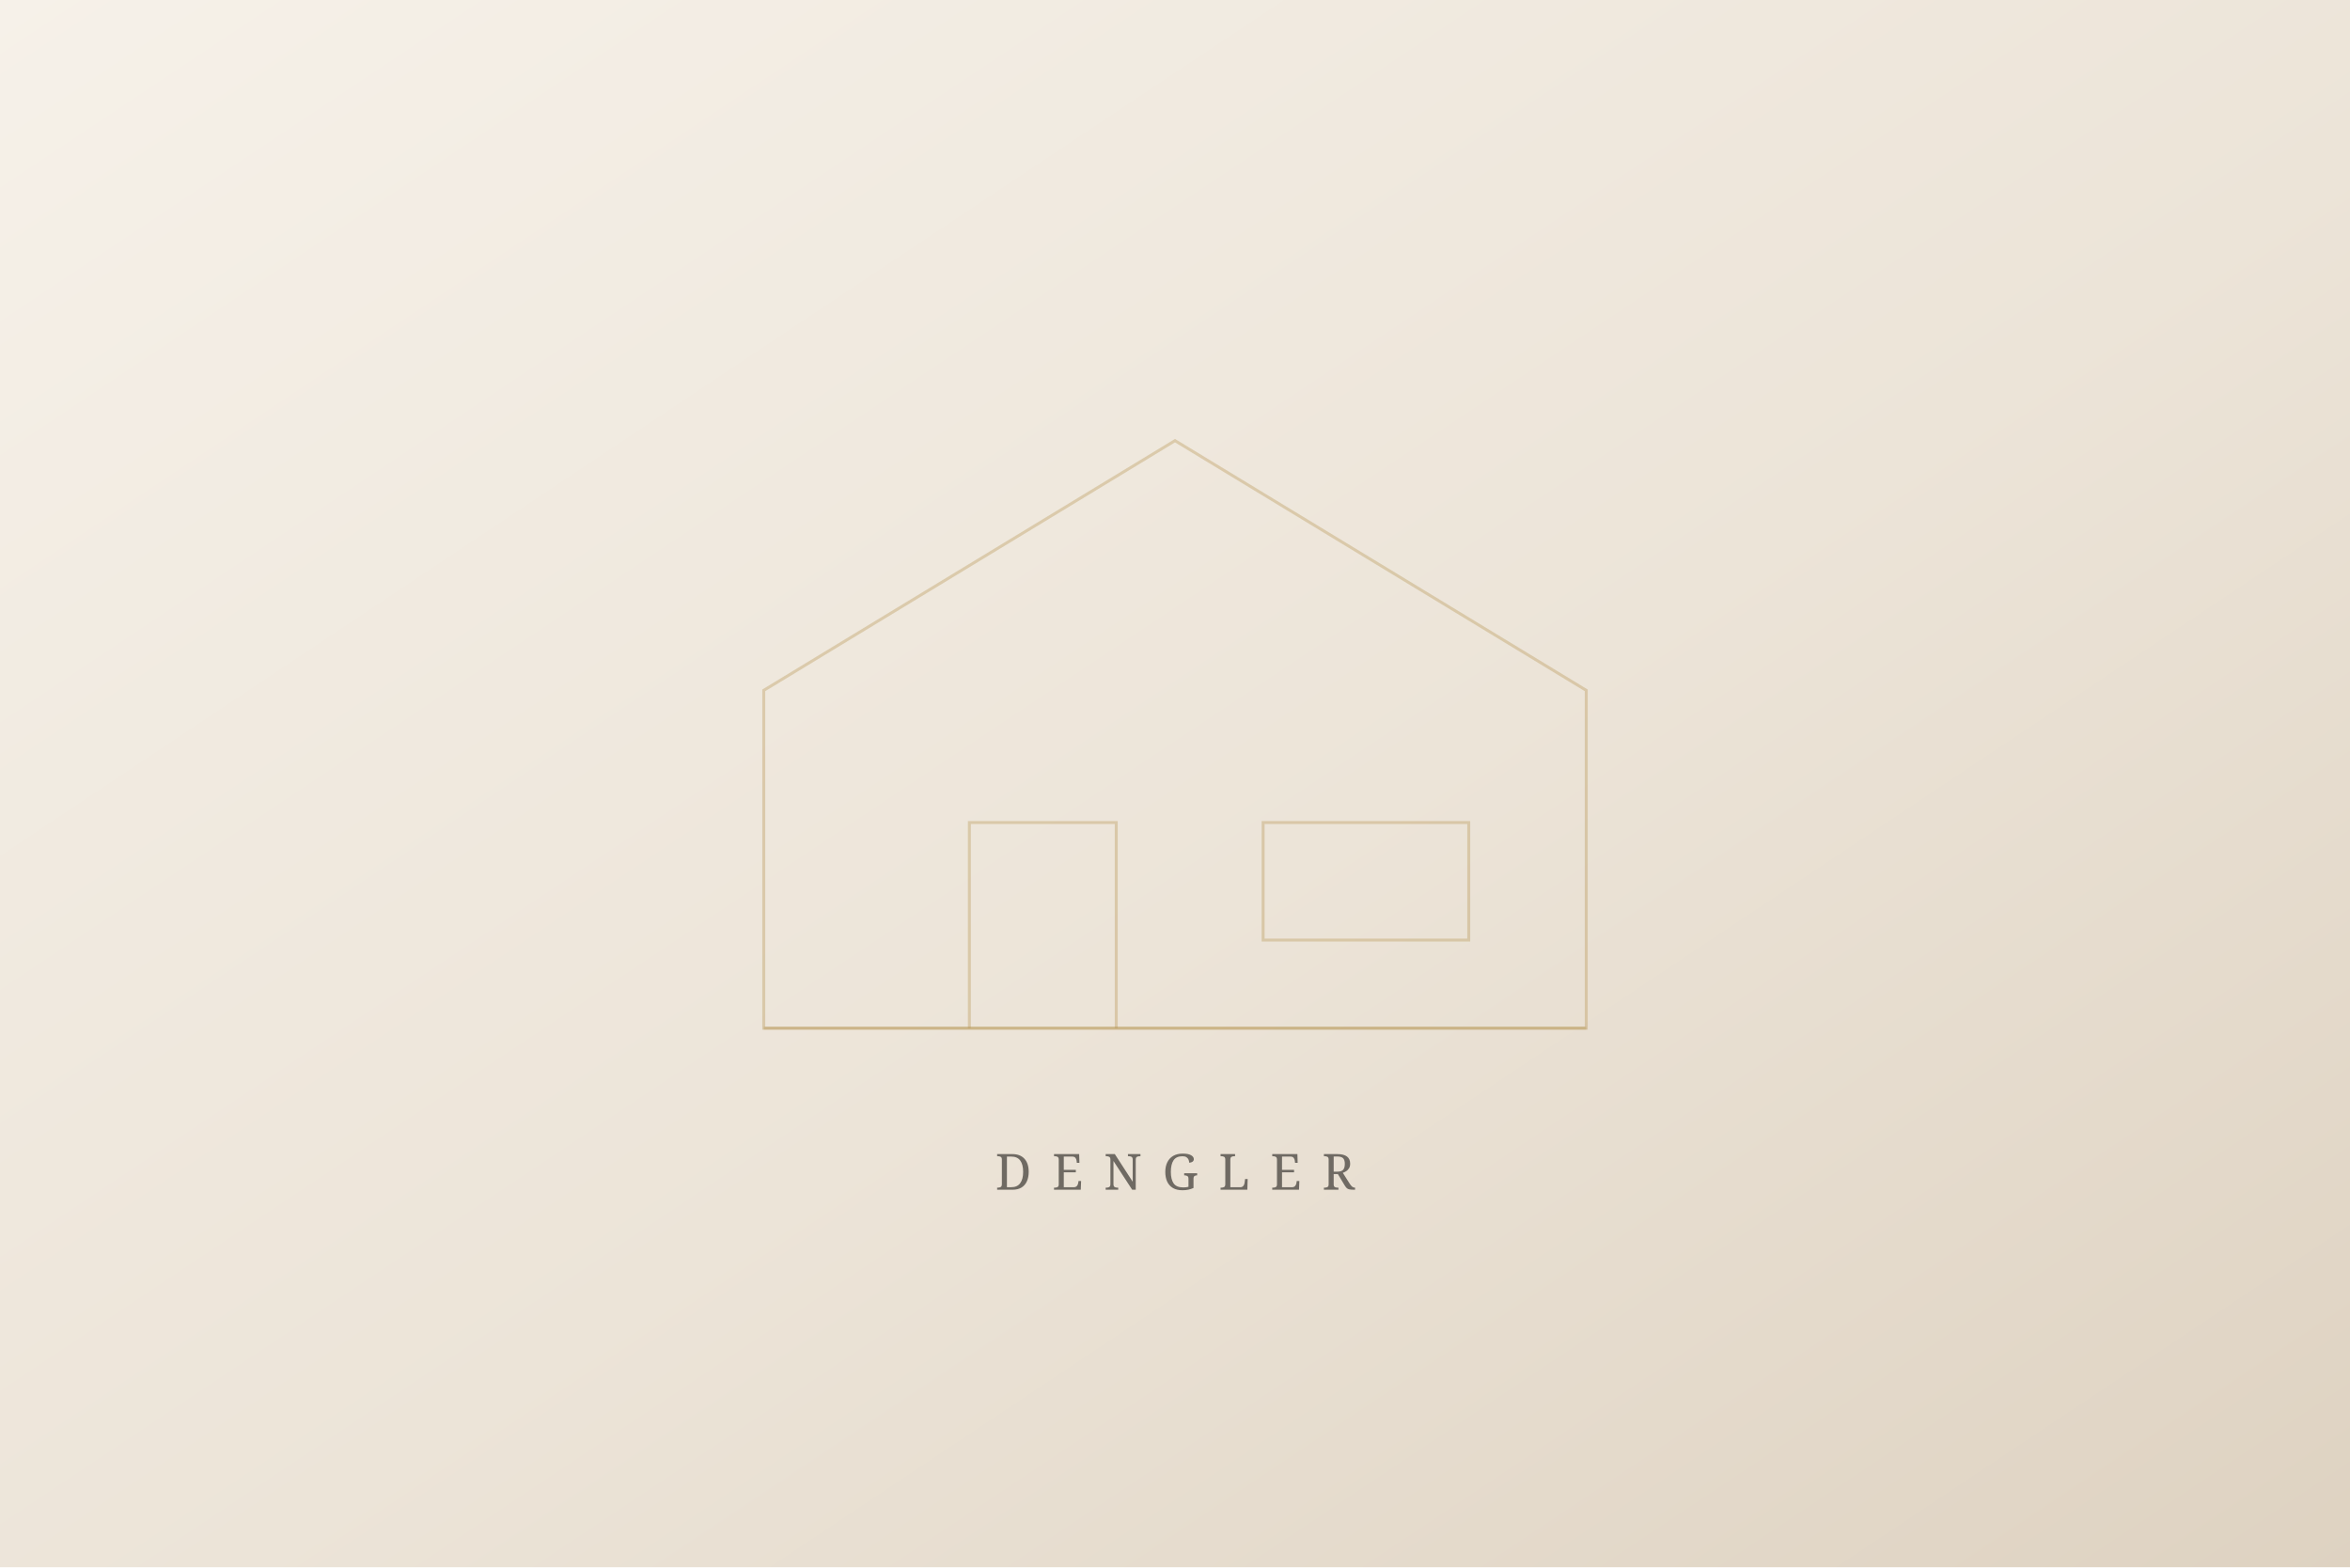
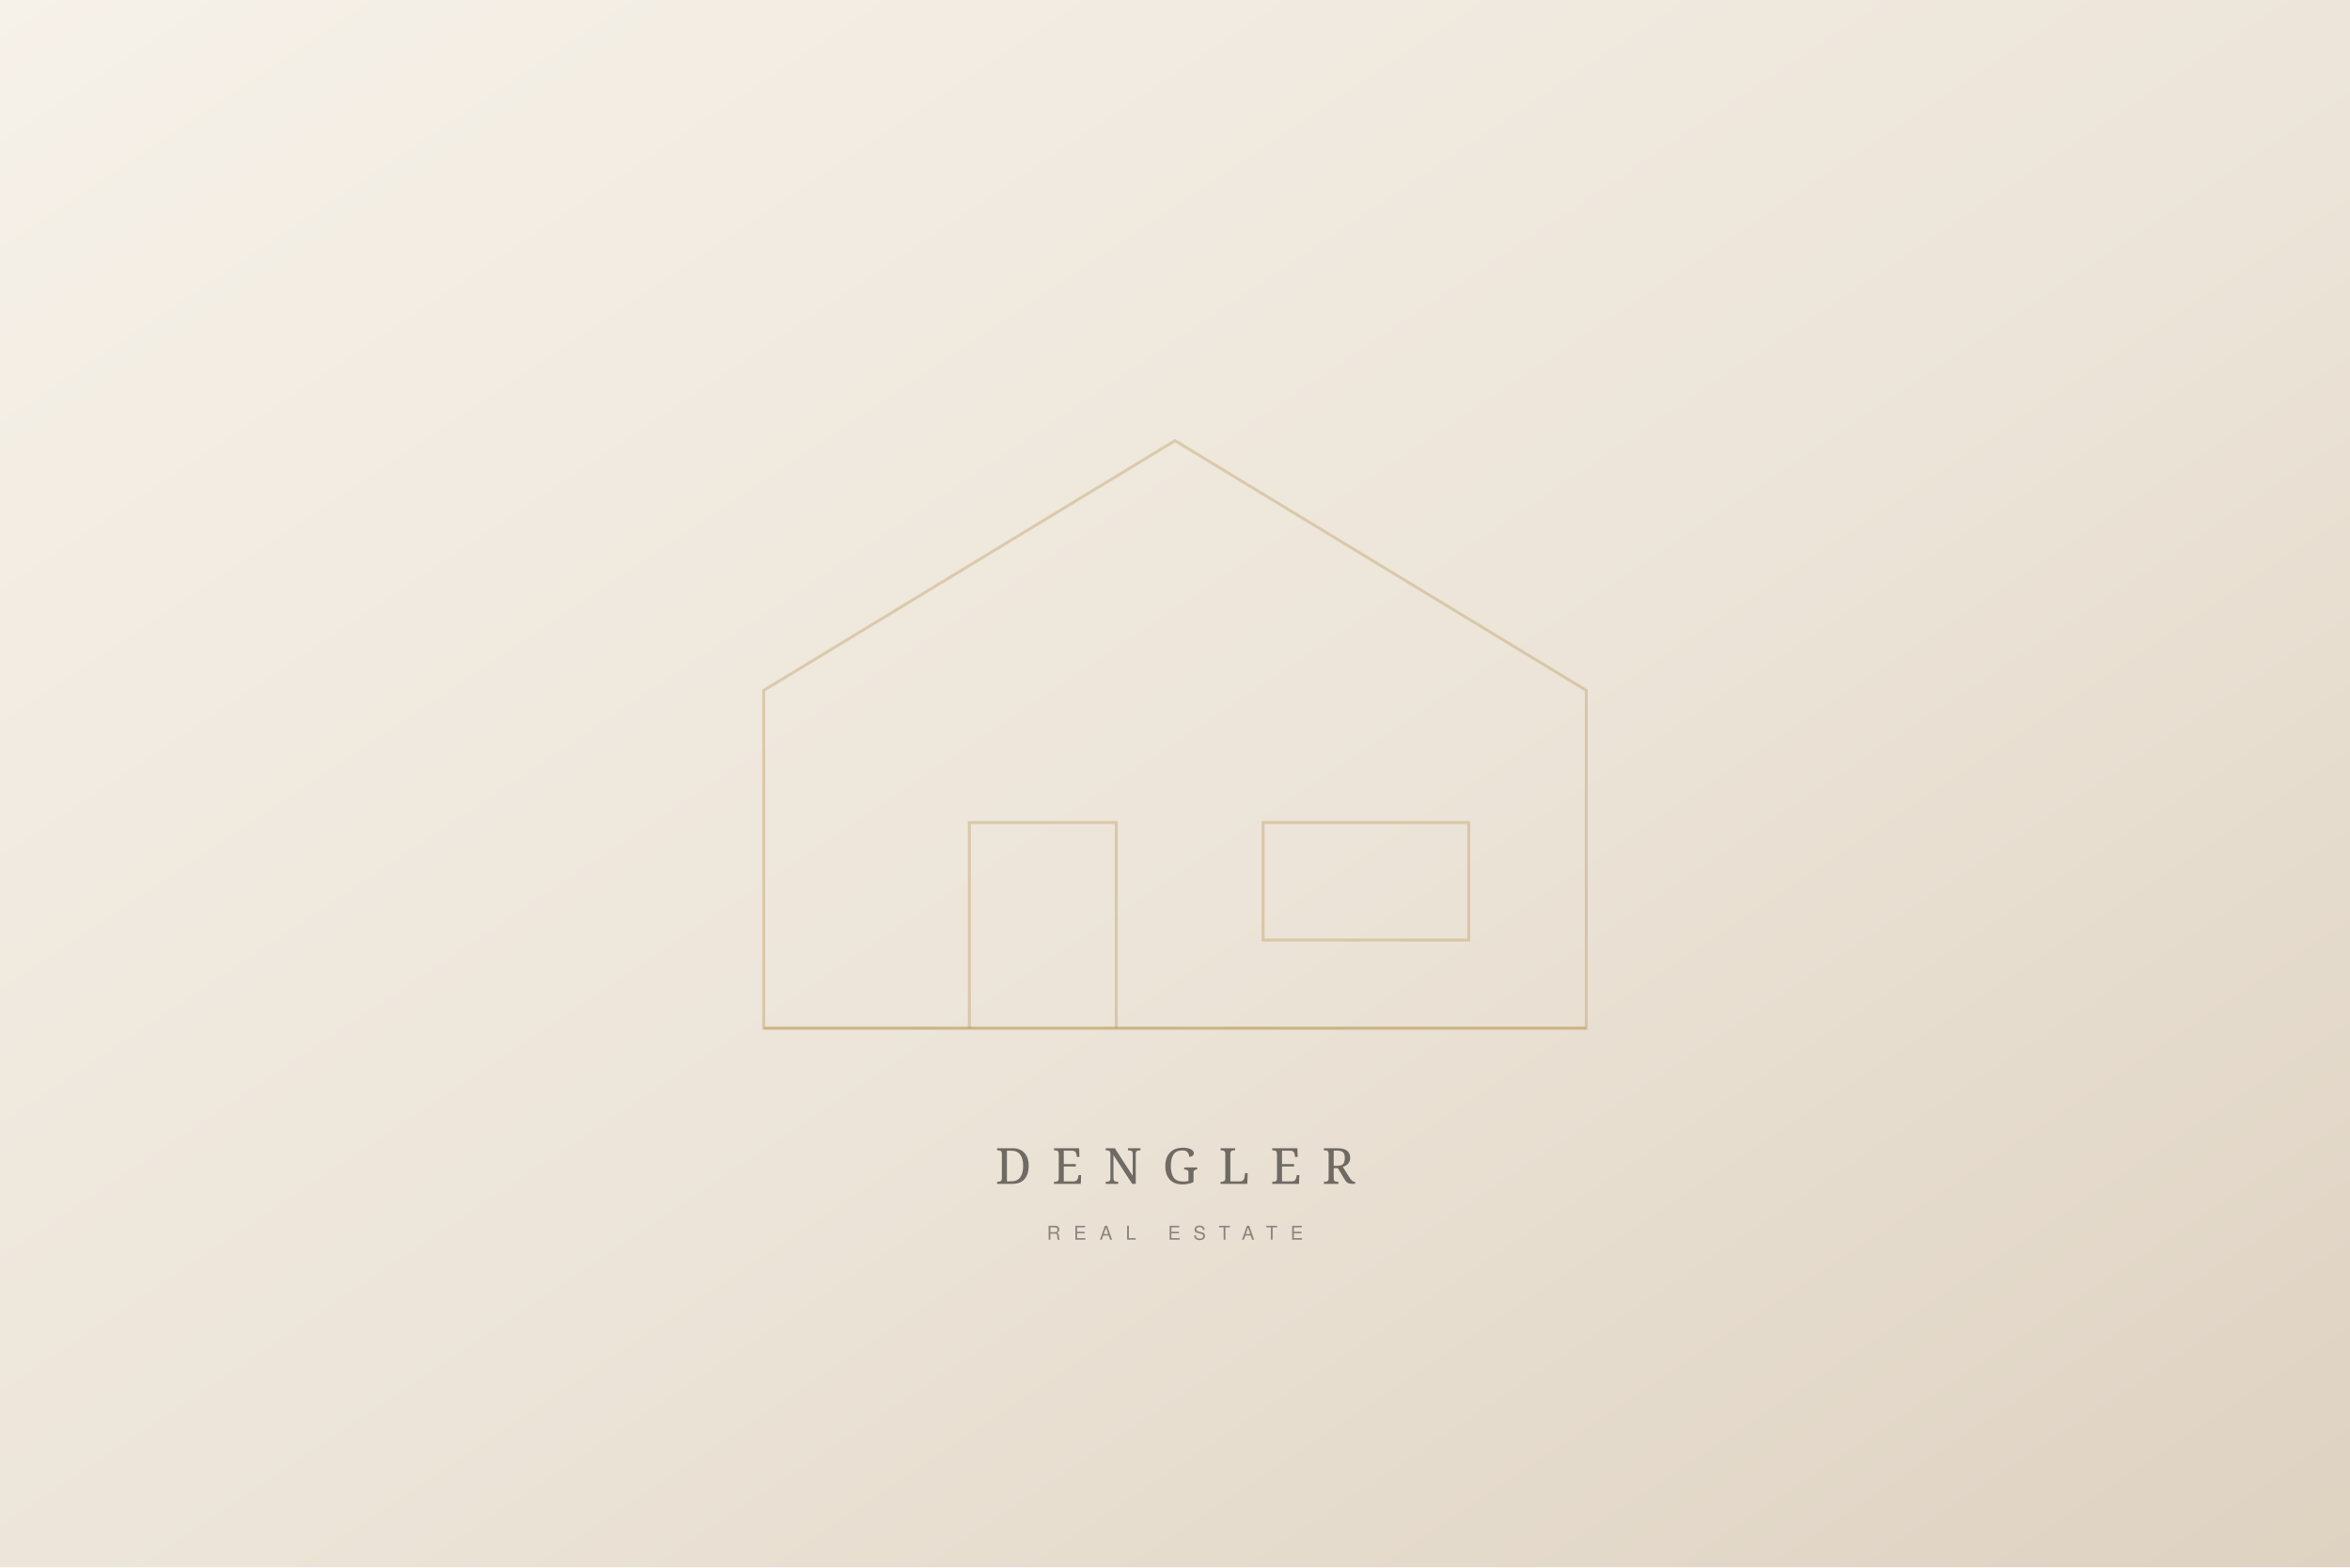
<svg xmlns="http://www.w3.org/2000/svg" viewBox="0 0 1600 1067" role="img" aria-label="Image unavailable">
  <defs>
    <linearGradient id="g" x1="0" y1="0" x2="1" y2="1">
      <stop offset="0%" stop-color="#f6f1e9" />
      <stop offset="55%" stop-color="#ece4d8" />
      <stop offset="100%" stop-color="#ded2c1" />
    </linearGradient>
  </defs>
  <rect width="1600" height="1067" fill="url(#g)" />
  <g fill="none" stroke="#b4924f" stroke-opacity="0.35" stroke-width="2">
    <path d="M520 700 L520 470 L800 300 L1080 470 L1080 700 Z" />
    <path d="M520 700 L1080 700" />
    <path d="M660 700 L660 560 L760 560 L760 700" />
    <path d="M860 560 L1000 560 L1000 640 L860 640 Z" />
  </g>
-   <text x="800" y="810" text-anchor="middle" font-family="Georgia, serif" font-size="34" letter-spacing="14" fill="#6f6a63">DENGLER</text>
+   <text x="800" y="806" text-anchor="middle" font-family="Georgia, serif" font-size="34" letter-spacing="14" fill="#6f6a63">DENGLER</text>
+   <text x="800" y="844" text-anchor="middle" font-family="Helvetica, Arial, sans-serif" font-size="13" letter-spacing="9" fill="#8a8580">REAL ESTATE</text>
</svg>
